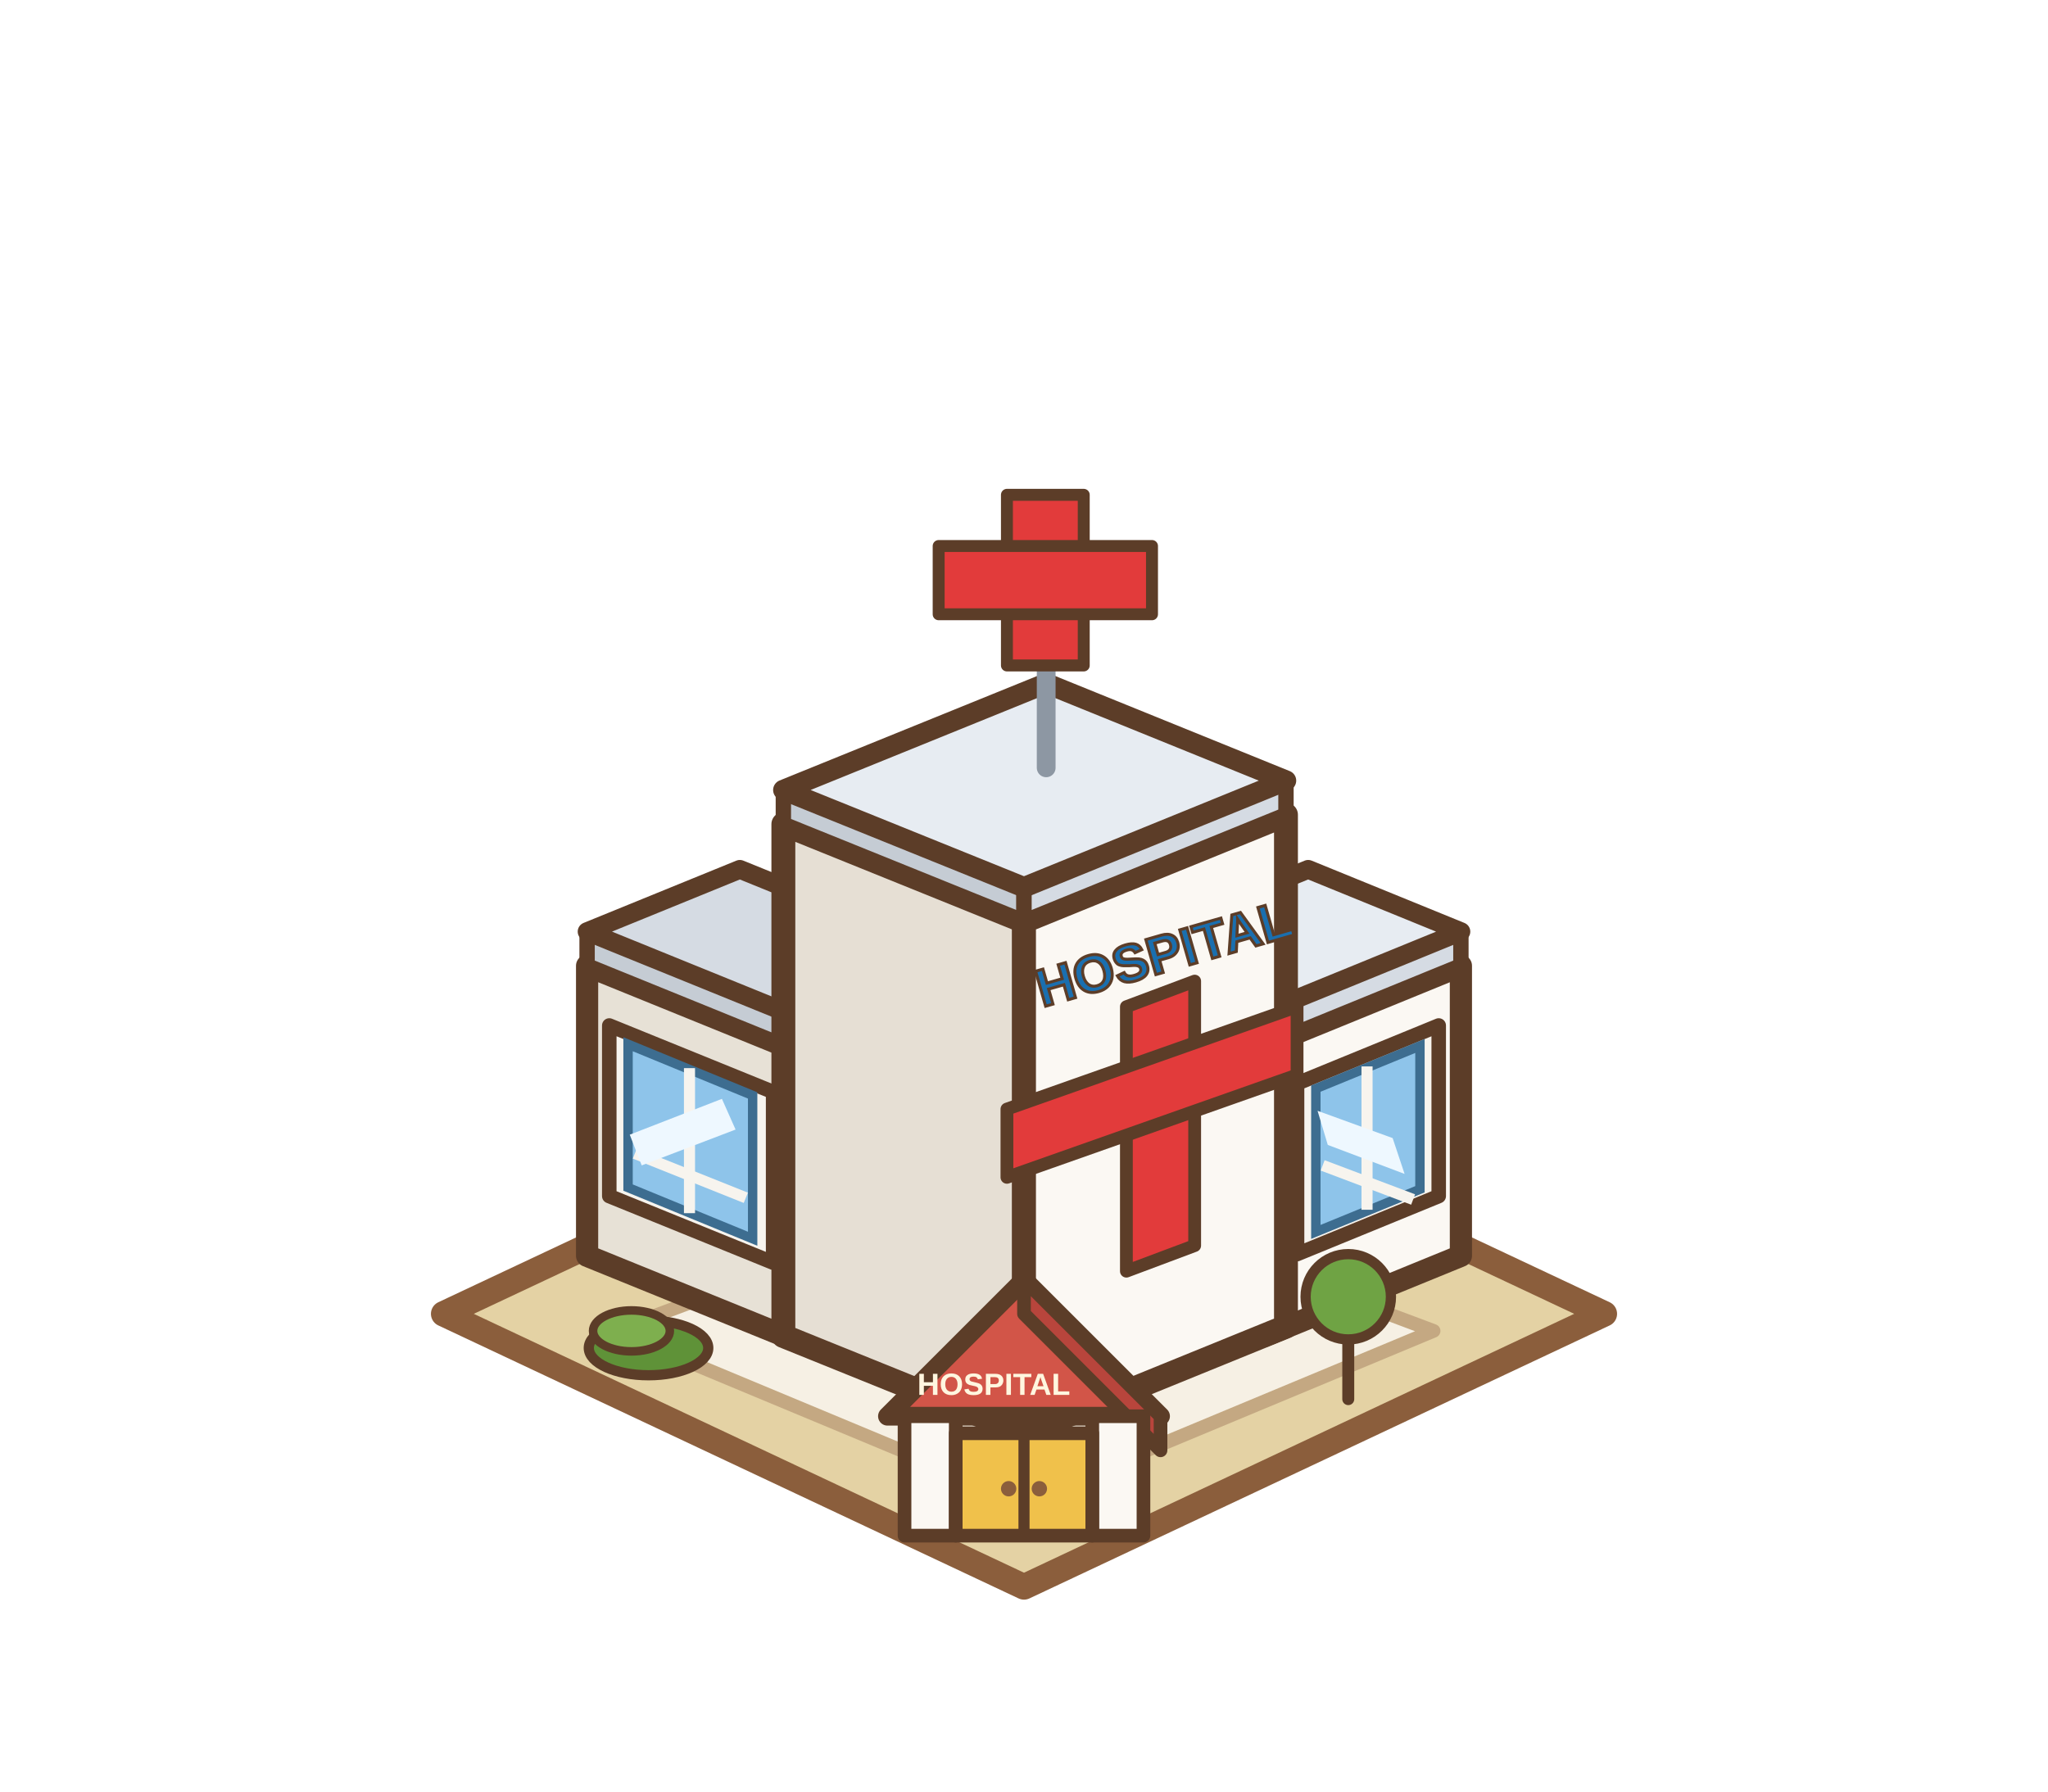
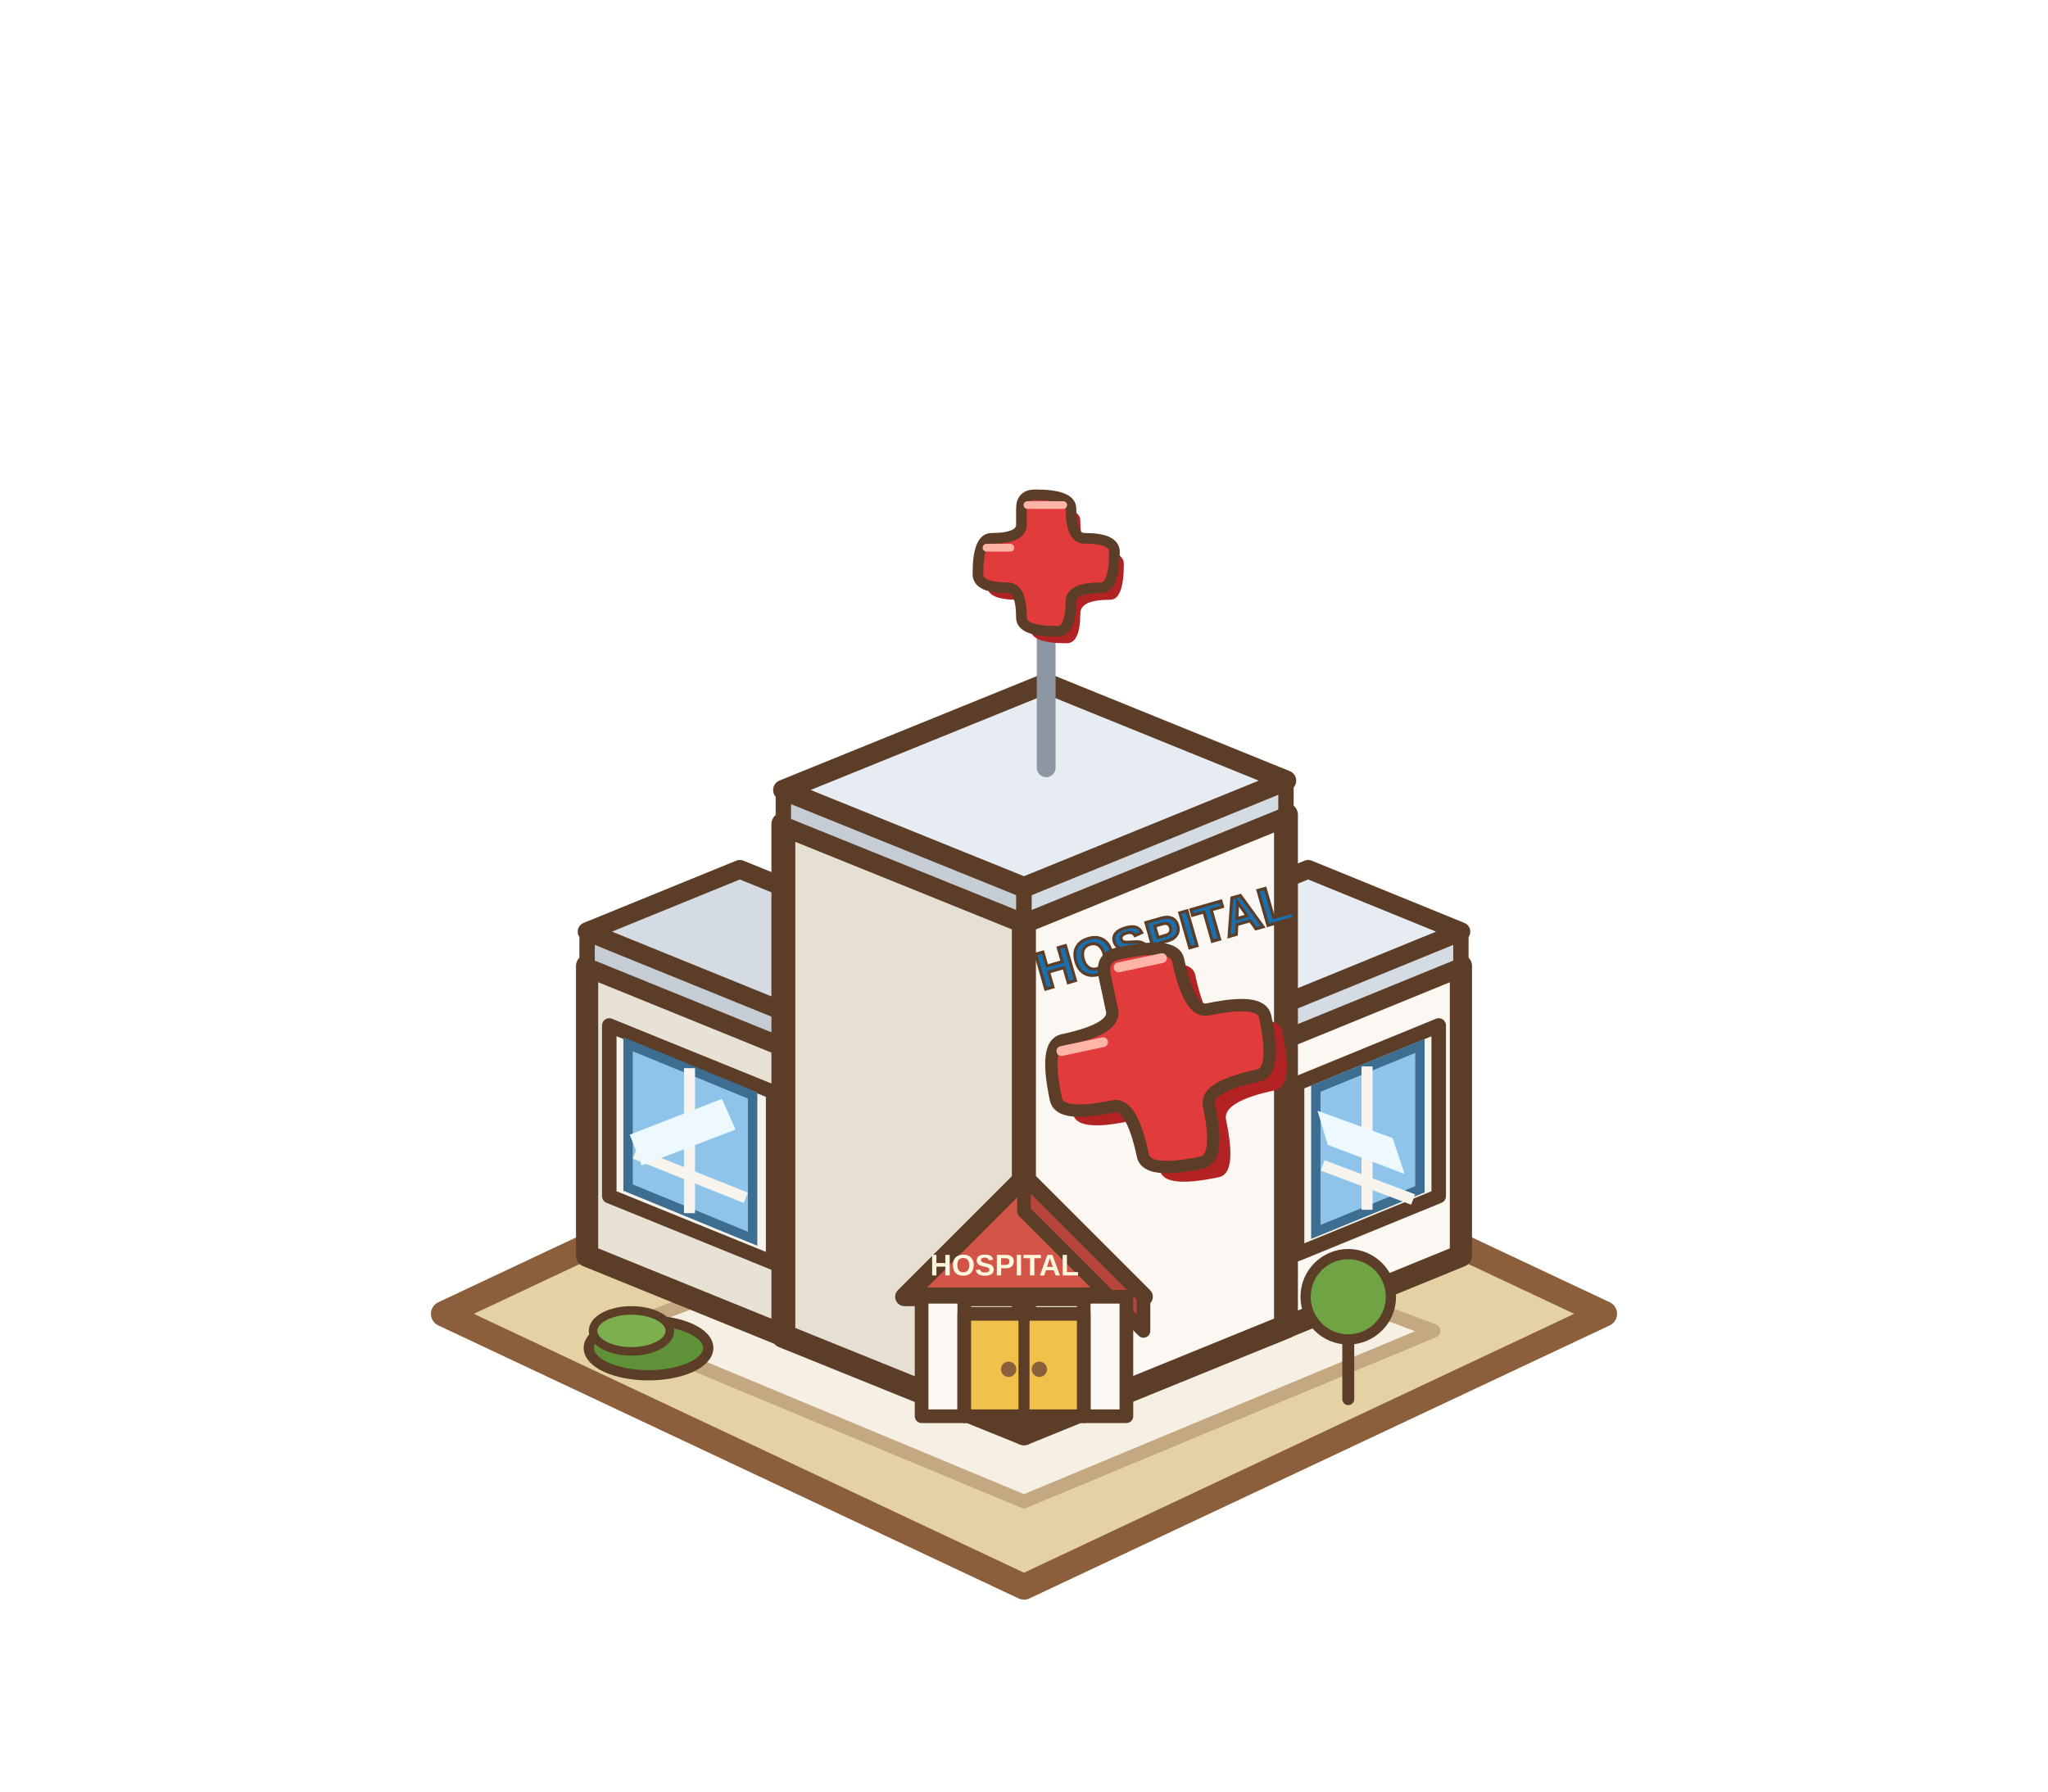
<svg xmlns="http://www.w3.org/2000/svg" viewBox="0 0 240 210" fill="none">
  <style>
    svg, svg * { pointer-events: none; }
-     .cross { transform-box: view-box; transform-origin: 122px 62px; animation: nod 3.6s ease-in-out infinite; }
+     .cross { transform-box: view-box; transform-origin: 122.6px 66px; animation: nod 3.6s ease-in-out infinite; }
    .lamp { animation: breathe 3.2s ease-in-out infinite; }
    @keyframes nod {
      0%, 100% { transform: rotate(-4deg); }
      50% { transform: rotate(4.5deg); }
    }
    @keyframes breathe {
      0%, 100% { opacity: .25; }
      50% { opacity: 1; }
    }
  </style>
  <polygon points="120,186 188,154 120,122 52,154" fill="#e4d2a4" stroke="#8b5e3c" stroke-width="3" stroke-linejoin="round" />
  <polygon points="120,176 168,156 120,138 72,156" fill="#f6f0e4" stroke="#c4a882" stroke-width="1.6" stroke-linejoin="round" />
  <polygon points="68.8,147.2 86.7,139.9 86.7,105.9 68.8,113.2" fill="#d4cdc2" stroke="#5c3d28" stroke-width="2.4" stroke-linejoin="round" />
  <polygon points="94.4,157.6 68.8,147.2 68.8,113.2 94.4,123.6" fill="#e7e1d6" stroke="#5c3d28" stroke-width="2.6" stroke-linejoin="round" />
  <polygon points="94.4,123.6 68.8,113.2 68.8,109.2 94.4,119.6" fill="#c5ccd4" stroke="#5c3d28" stroke-width="1.8" stroke-linejoin="round" />
  <polygon points="94.4,119.6 112.3,112.3 86.7,101.9 68.8,109.2" fill="#d5dbe3" stroke="#5c3d28" stroke-width="2.2" stroke-linejoin="round" />
  <polygon points="90.6,148 71.4,140.2 71.4,120.2 90.6,128" fill="#f7f4ee" stroke="#5c3d28" stroke-width="1.7" stroke-linejoin="round" />
  <polygon points="88.2,145.2 73.6,139.2 73.6,122.4 88.2,128.4" fill="#8ec4ea" stroke="#3d6d90" stroke-width="1.1" />
  <path d="M80.8,142.2 L80.8,125.2" stroke="#f7f4ee" stroke-width="1.3" />
  <path d="M74.4,135.2 L87.4,140.4" stroke="#f7f4ee" stroke-width="1.3" />
  <path class="lamp" d="M75.2,136.6 L86.2,132.4 L84.6,128.8 L73.8,133" fill="#eef8ff" />
  <polygon points="171.2,147.2 153.3,139.9 153.3,105.9 171.2,113.2" fill="#e4ddd4" stroke="#5c3d28" stroke-width="2.4" stroke-linejoin="round" />
  <polygon points="148.2,156.6 171.2,147.2 171.2,113.2 148.2,122.6" fill="#fbf8f3" stroke="#5c3d28" stroke-width="2.6" stroke-linejoin="round" />
  <polygon points="148.2,122.6 171.2,113.2 171.2,109.2 148.2,118.6" fill="#d5dbe3" stroke="#5c3d28" stroke-width="1.8" stroke-linejoin="round" />
  <polygon points="148.2,118.6 171.2,109.2 153.3,101.9 130.2,111.3" fill="#e7ecf2" stroke="#5c3d28" stroke-width="2.2" stroke-linejoin="round" />
  <polygon points="152,147 168.6,140.2 168.6,120.2 152,127" fill="#f7f4ee" stroke="#5c3d28" stroke-width="1.7" stroke-linejoin="round" />
  <polygon points="154.2,144.4 166.4,139.4 166.4,122.6 154.2,127.6" fill="#8ec4ea" stroke="#3d6d90" stroke-width="1.1" />
  <path d="M160.2,141.8 L160.2,125" stroke="#f7f4ee" stroke-width="1.3" />
  <path d="M155,136.6 L165.6,140.6" stroke="#f7f4ee" stroke-width="1.3" />
  <path class="lamp" d="M155.6,134.2 L164.6,137.6 L163.2,133.4 L154.4,130.2" fill="#eef8ff" />
  <polygon points="120,168 91.8,156.6 91.8,96.6 120,108" fill="#e6dfd4" stroke="#5c3d28" stroke-width="2.8" stroke-linejoin="round" />
  <polygon points="120,168 150.7,155.5 150.7,95.5 120,108" fill="#fbf8f3" stroke="#5c3d28" stroke-width="2.8" stroke-linejoin="round" />
  <polygon points="120,108 91.8,96.6 91.8,92.6 120,104" fill="#c5ccd4" stroke="#5c3d28" stroke-width="1.8" stroke-linejoin="round" />
  <polygon points="120,108 150.7,95.5 150.7,91.5 120,104" fill="#d5dbe3" stroke="#5c3d28" stroke-width="1.8" stroke-linejoin="round" />
  <polygon points="120,104 150.7,91.5 122.6,80.1 91.8,92.6" fill="#e7ecf2" stroke="#5c3d28" stroke-width="2.4" stroke-linejoin="round" />
-   <text x="121" y="114" font-family="Arial, Helvetica, sans-serif" font-size="6.2" font-weight="700" fill="#1a6faf" stroke="#5c3d28" stroke-width="0.35" transform="rotate(-16 136 112)">HOSPITAL</text>
-   <polygon points="132,118 140,115 140,146 132,149" fill="#e23b3b" stroke="#5c3d28" stroke-width="1.5" stroke-linejoin="round" />
-   <polygon points="118,130 152,118 152,126 118,138" fill="#e23b3b" stroke="#5c3d28" stroke-width="1.5" stroke-linejoin="round" />
-   <polygon points="104,166 136,166 120,150" fill="#d25548" stroke="#5c3d28" stroke-width="2.2" stroke-linejoin="round" />
-   <polygon points="120,150 136,166 136,170 120,154" fill="#b8453c" stroke="#5c3d28" stroke-width="1.6" stroke-linejoin="round" />
-   <text x="107.5" y="163.5" font-family="Arial, Helvetica, sans-serif" font-size="3.6" font-weight="700" fill="#fff6df">HOSPITAL</text>
-   <polygon points="106,166 112,166 112,180 106,180" fill="#fbf8f3" stroke="#5c3d28" stroke-width="1.6" stroke-linejoin="round" />
-   <polygon points="128,166 134,166 134,180 128,180" fill="#fbf8f3" stroke="#5c3d28" stroke-width="1.6" stroke-linejoin="round" />
-   <polygon points="112,168 128,168 128,180 112,180" fill="#f0c14b" stroke="#5c3d28" stroke-width="1.6" stroke-linejoin="round" />
-   <path d="M120,168 V180" stroke="#5c3d28" stroke-width="1.3" />
-   <circle cx="118.2" cy="174.5" r="0.9" fill="#8b5e3c" />
-   <circle cx="121.8" cy="174.5" r="0.9" fill="#8b5e3c" />
+   <text x="121" y="112" font-family="Arial, Helvetica, sans-serif" font-size="6.2" font-weight="700" fill="#1a6faf" stroke="#5c3d28" stroke-width="0.35" transform="rotate(-16 136 110)">HOSPITAL</text>
+   <g transform="translate(136,124) rotate(-12)">
+     <path d="M-4.4,-10.8 Q-4.4,-13.0 -2.2,-13.0 Q4.4,-13.0 4.4,-10.8 Q4.4,-4.4 6.6,-4.4 Q13.0,-4.4 13.0,-2.2 Q13.0,4.4 10.8,4.4 Q4.4,4.4 4.4,6.6 Q4.4,13.0 2.2,13.0 Q-4.4,13.0 -4.4,10.8 Q-4.4,4.4 -6.6,4.4 Q-13.0,4.4 -13.0,2.2 Q-13.0,-4.4 -10.8,-4.4 Q-4.4,-4.4 -4.4,-6.6 Z" fill="#b42323" transform="translate(1.6,2.1)" />
+     <path d="M-4.4,-10.8 Q-4.4,-13.0 -2.2,-13.0 Q4.4,-13.0 4.4,-10.8 Q4.4,-4.4 6.6,-4.4 Q13.0,-4.4 13.0,-2.2 Q13.0,4.4 10.8,4.4 Q4.4,4.4 4.4,6.6 Q4.4,13.0 2.2,13.0 Q-4.4,13.0 -4.4,10.8 Q-4.4,4.4 -6.6,4.4 Q-13.0,4.4 -13.0,2.2 Q-13.0,-4.4 -10.8,-4.4 Q-4.4,-4.4 -4.4,-6.6 Z" fill="#e23b3b" stroke="#5c3d28" stroke-width="1.45" stroke-linejoin="round" />
+     <path d="M-2.6,-11.4 H2.6 M-11.2,-3.2 H-6.2" fill="none" stroke="#ffb4a8" stroke-width="1.15" stroke-linecap="round" />
+   </g>
+   <polygon points="106,152 134,152 120,138" fill="#d25548" stroke="#5c3d28" stroke-width="2.2" stroke-linejoin="round" />
+   <polygon points="120,138 134,152 134,156 120,142" fill="#b8453c" stroke="#5c3d28" stroke-width="1.6" stroke-linejoin="round" />
+   <text x="109" y="149.5" font-family="Arial, Helvetica, sans-serif" font-size="3.5" font-weight="700" fill="#fff6df">HOSPITAL</text>
+   <polygon points="108,152 113,152 113,166 108,166" fill="#fbf8f3" stroke="#5c3d28" stroke-width="1.6" stroke-linejoin="round" />
+   <polygon points="127,152 132,152 132,166 127,166" fill="#fbf8f3" stroke="#5c3d28" stroke-width="1.6" stroke-linejoin="round" />
+   <polygon points="113,154 127,154 127,166 113,166" fill="#f0c14b" stroke="#5c3d28" stroke-width="1.6" stroke-linejoin="round" />
+   <path d="M120,154 V166" stroke="#5c3d28" stroke-width="1.3" />
+   <circle cx="118.2" cy="160.5" r="0.9" fill="#8b5e3c" />
+   <circle cx="121.8" cy="160.5" r="0.9" fill="#8b5e3c" />
  <ellipse cx="76" cy="158" rx="7" ry="3.2" fill="#5f9238" stroke="#5c3d28" stroke-width="1.2" />
  <ellipse cx="74" cy="156" rx="4.5" ry="2.4" fill="#7eaf4e" stroke="#5c3d28" stroke-width="1" />
  <path d="M158,164 v-10" stroke="#5c3d28" stroke-width="1.4" stroke-linecap="round" />
  <circle cx="158" cy="152" r="5" fill="#6fa344" stroke="#5c3d28" stroke-width="1.2" />
+   <path d="M122.6,90 V74" stroke="#8d97a3" stroke-width="2.2" stroke-linecap="round" />
  <g class="cross">
-     <path d="M122.6,90 V70" stroke="#8d97a3" stroke-width="2.2" stroke-linecap="round" />
-     <polygon points="118,58 127,58 127,78 118,78" fill="#e23b3b" stroke="#5c3d28" stroke-width="1.4" stroke-linejoin="round" />
-     <polygon points="110,64 135,64 135,72 110,72" fill="#e23b3b" stroke="#5c3d28" stroke-width="1.4" stroke-linejoin="round" />
+     <path d="M119.7,59.6 Q119.7,58.0 121.3,58.0 Q125.5,58.0 125.5,59.6 Q125.5,63.1 127.1,63.1 Q130.6,63.1 130.6,64.7 Q130.6,68.9 129.0,68.9 Q125.5,68.9 125.5,70.5 Q125.5,74.0 123.9,74.0 Q119.7,74.0 119.7,72.4 Q119.7,68.9 118.1,68.9 Q114.6,68.9 114.6,67.3 Q114.6,63.1 116.2,63.1 Q119.7,63.1 119.7,61.5 Z" fill="#b42323" transform="translate(1.1,1.4)" />
+     <path d="M119.7,59.6 Q119.7,58.0 121.3,58.0 Q125.5,58.0 125.5,59.6 Q125.5,63.1 127.1,63.1 Q130.6,63.1 130.6,64.7 Q130.6,68.9 129.0,68.9 Q125.5,68.9 125.5,70.5 Q125.5,74.0 123.9,74.0 Q119.7,74.0 119.7,72.4 Q119.7,68.9 118.1,68.9 Q114.6,68.9 114.6,67.3 Q114.6,63.1 116.2,63.1 Q119.7,63.1 119.7,61.5 Z" fill="#e23b3b" stroke="#5c3d28" stroke-width="1.25" stroke-linejoin="round" />
+     <path d="M120.4,59.2 H124.6 M115.6,64.2 H118.4" fill="none" stroke="#ffb4a8" stroke-width="0.9" stroke-linecap="round" />
  </g>
</svg>
